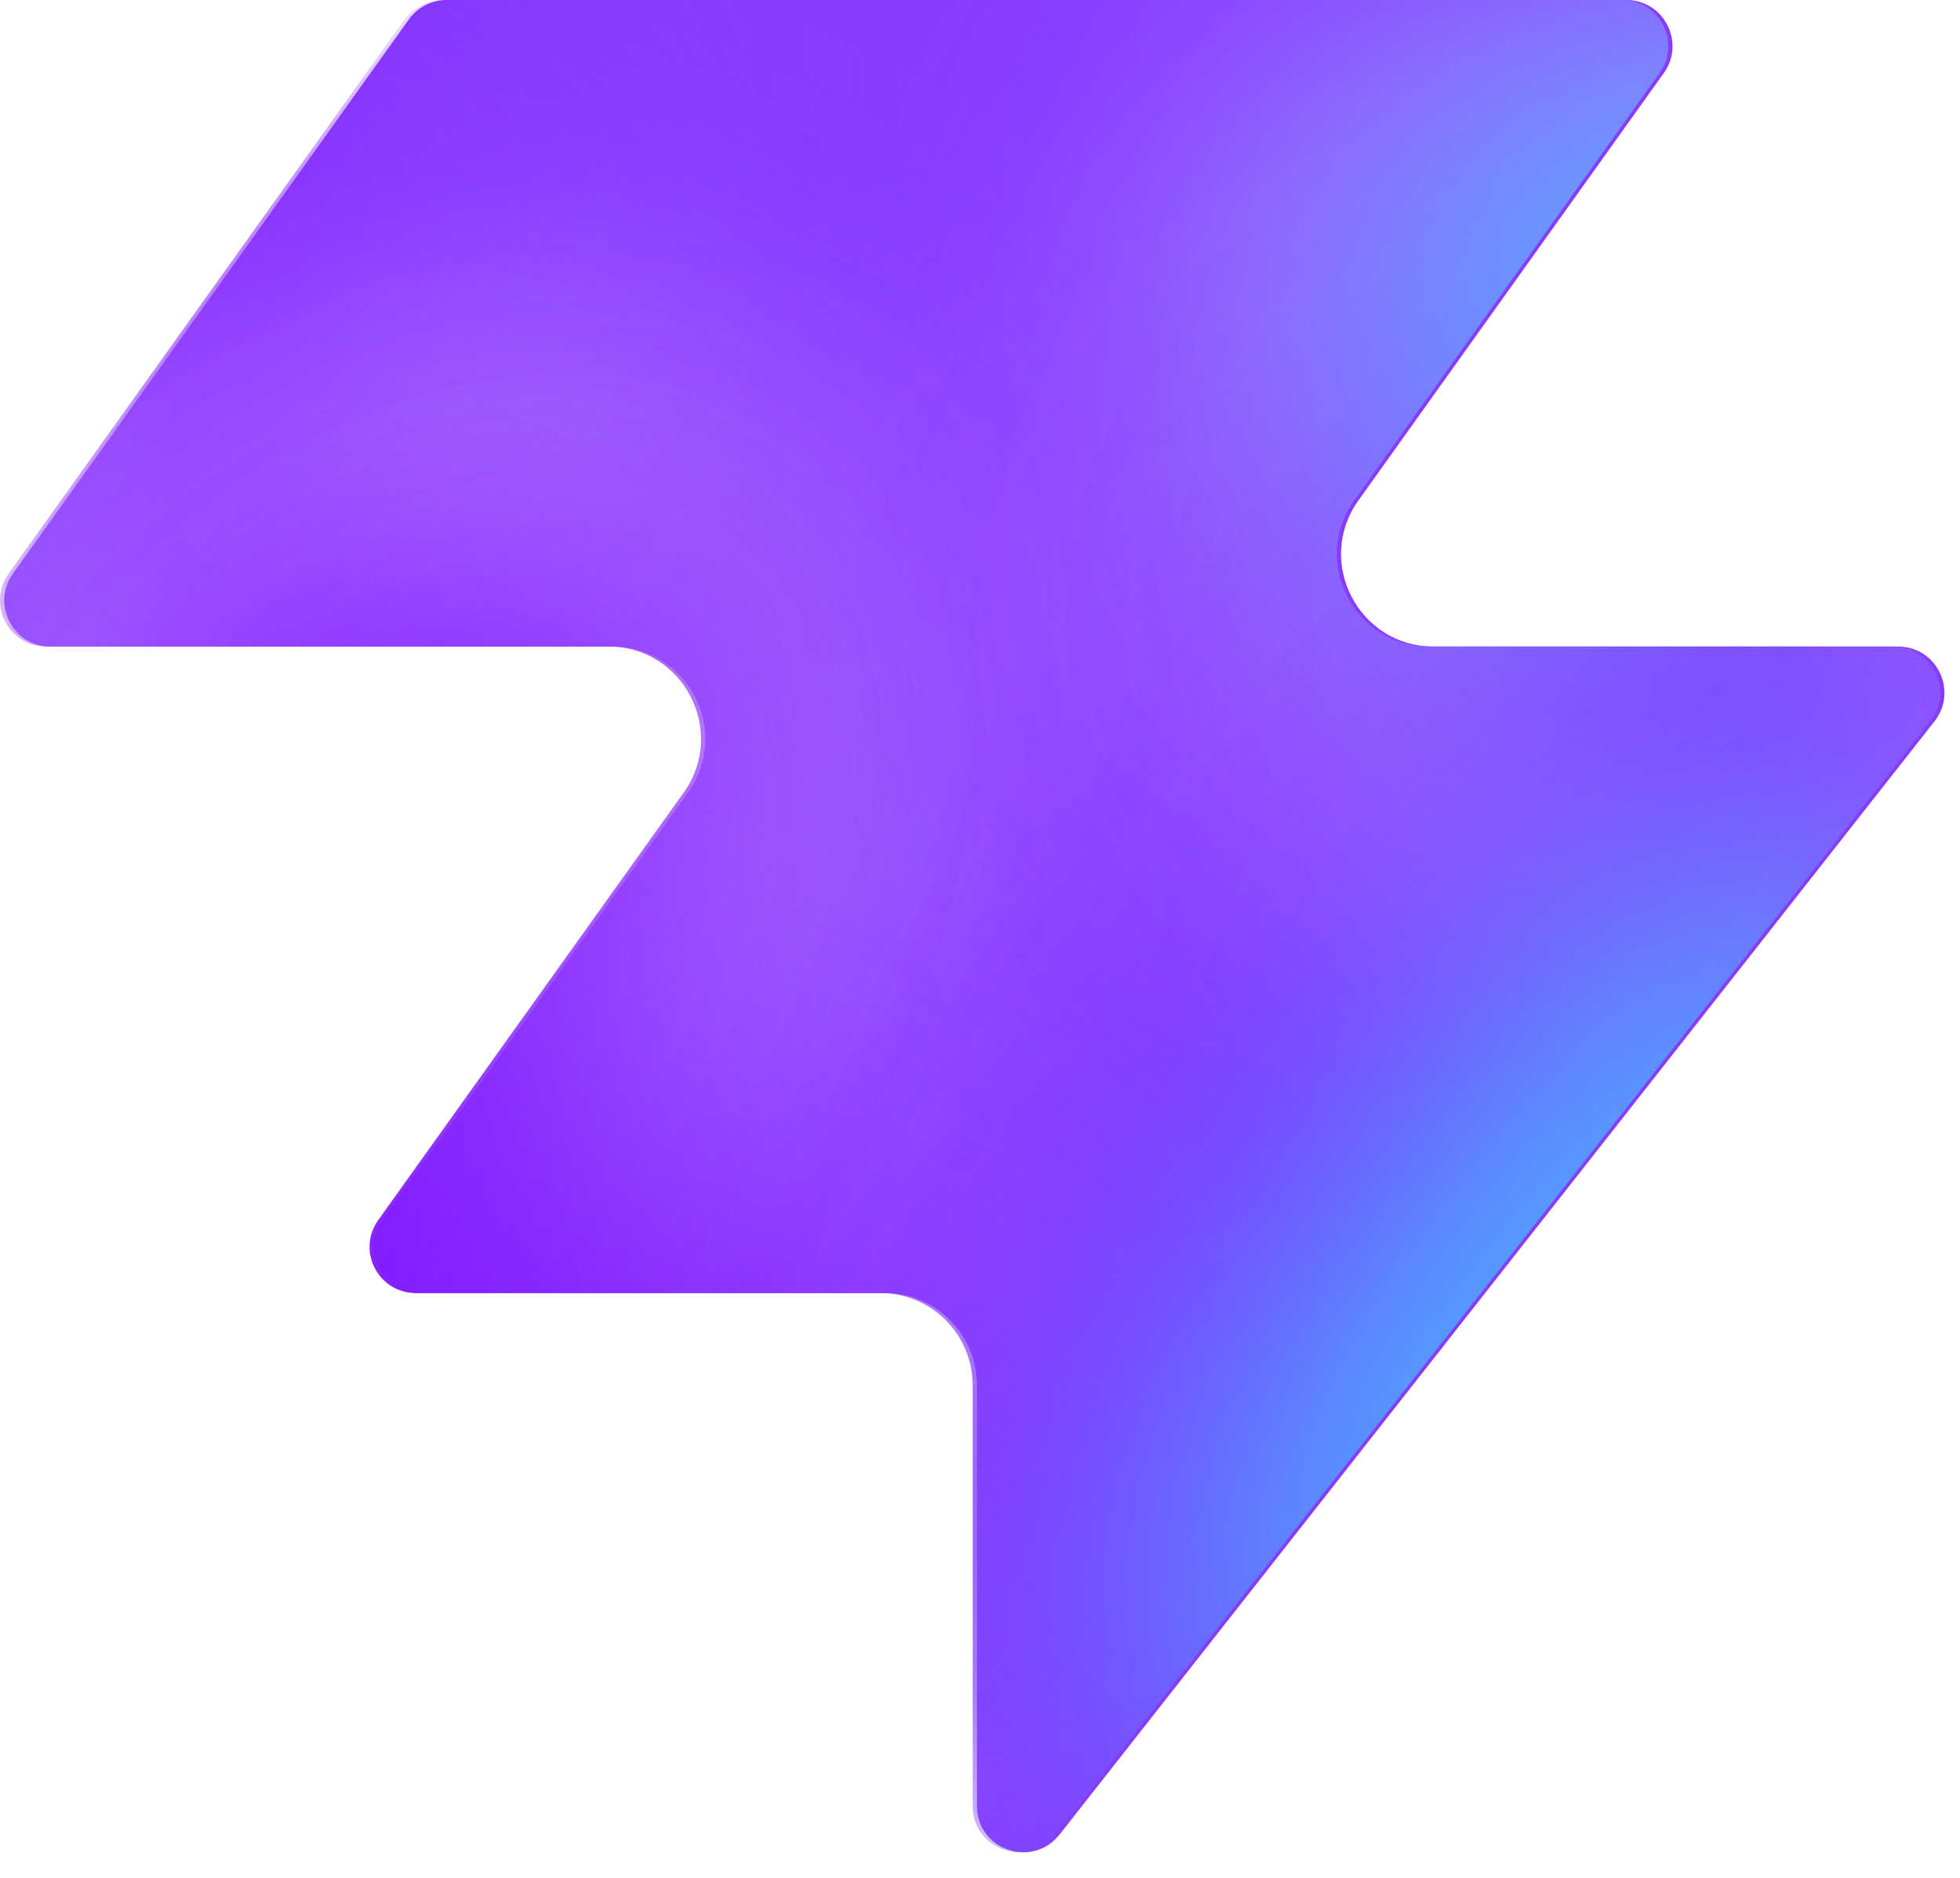
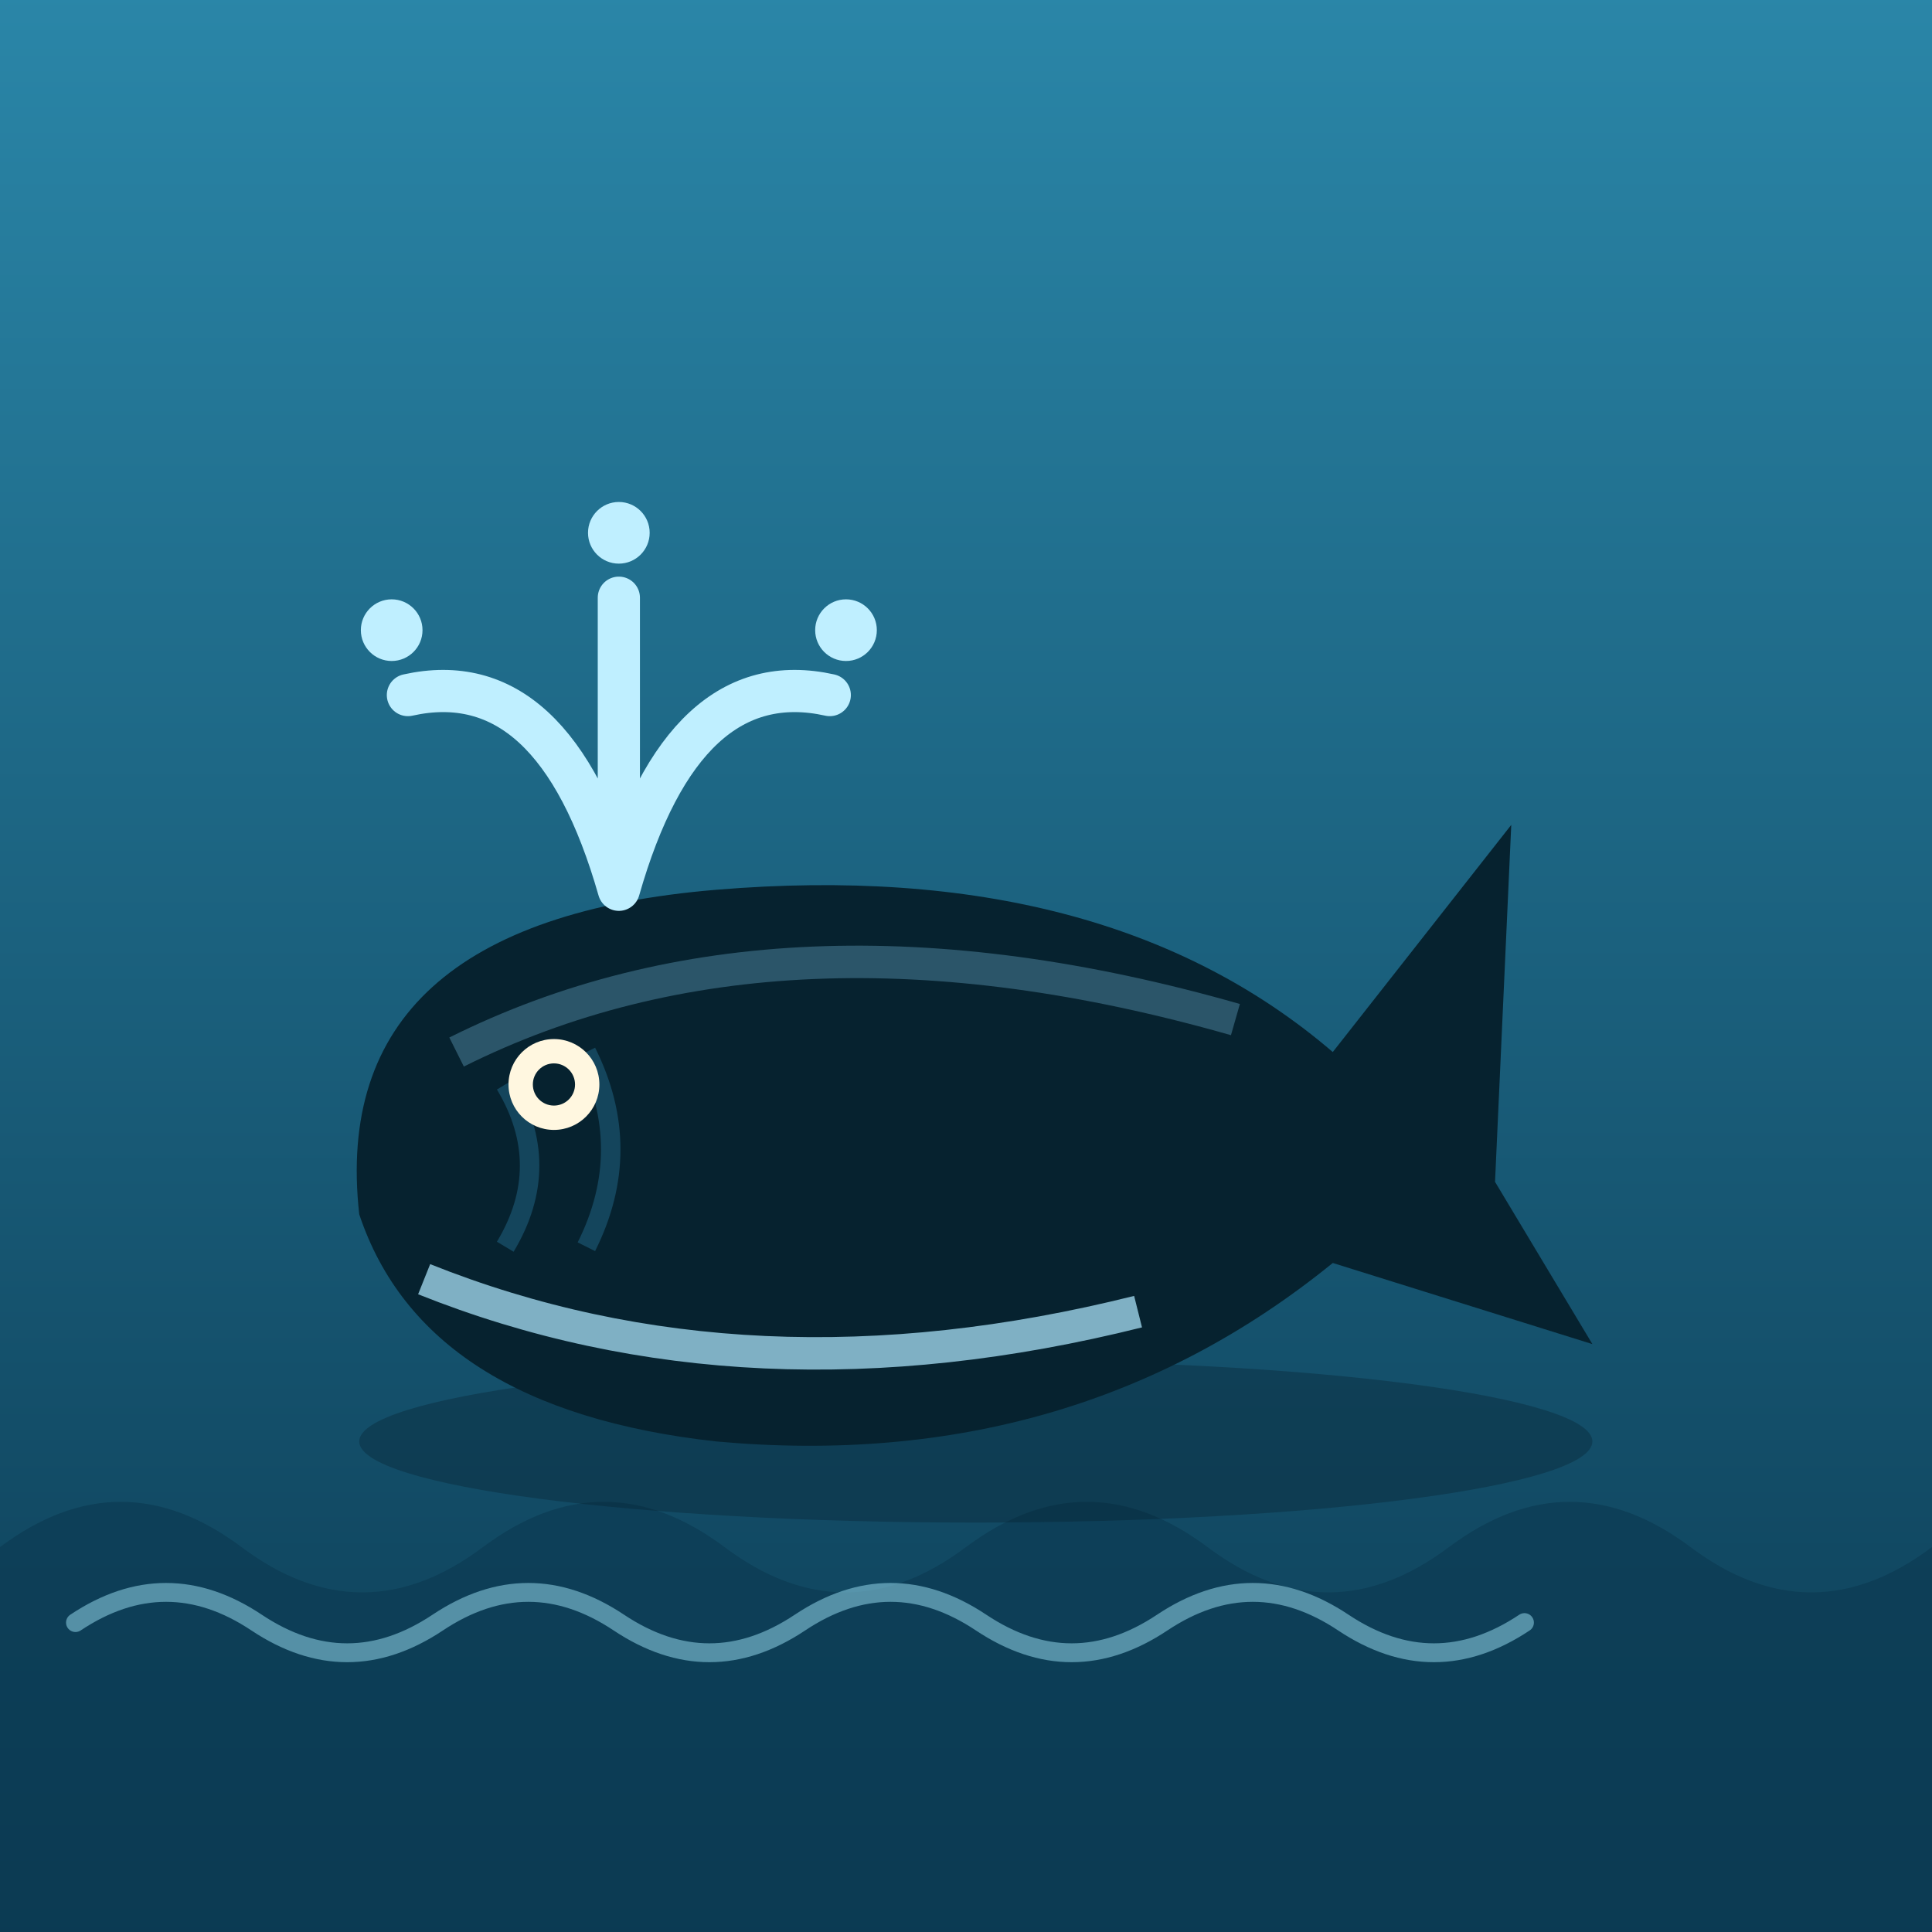
- <svg xmlns="http://www.w3.org/2000/svg" width="48" height="46" fill="none" viewBox="0 0 48 46">
-   <path fill="#863bff" d="M25.946 44.938c-.664.845-2.021.375-2.021-.698V33.937a2.26 2.26 0 0 0-2.262-2.262H10.287c-.92 0-1.456-1.04-.92-1.788l7.48-10.471c1.07-1.497 0-3.578-1.842-3.578H1.237c-.92 0-1.456-1.04-.92-1.788L10.013.474c.214-.297.556-.474.92-.474h28.894c.92 0 1.456 1.04.92 1.788l-7.48 10.471c-1.07 1.498 0 3.579 1.842 3.579h11.377c.943 0 1.473 1.088.89 1.83L25.947 44.94z" style="fill:#863bff;fill:color(display-p3 .525 .23 1);fill-opacity:1" />
-   <mask id="a" width="48" height="46" x="0" y="0" maskUnits="userSpaceOnUse" style="mask-type:alpha">
-     <path fill="#000" d="M25.842 44.938c-.664.844-2.021.375-2.021-.698V33.937a2.26 2.26 0 0 0-2.262-2.262H10.183c-.92 0-1.456-1.04-.92-1.788l7.48-10.471c1.07-1.498 0-3.579-1.842-3.579H1.133c-.92 0-1.456-1.04-.92-1.787L9.91.473c.214-.297.556-.474.92-.474h28.894c.92 0 1.456 1.04.92 1.788l-7.48 10.471c-1.07 1.498 0 3.578 1.842 3.578h11.377c.943 0 1.473 1.088.89 1.832L25.843 44.94z" style="fill:#000;fill-opacity:1" />
-   </mask>
-   <g mask="url(#a)">
-     <g filter="url(#b)">
-       <ellipse cx="5.508" cy="14.704" fill="#ede6ff" rx="5.508" ry="14.704" style="fill:#ede6ff;fill:color(display-p3 .927 .903 1);fill-opacity:1" transform="matrix(.00324 1 1 -.00324 -4.47 31.516)" />
-     </g>
-     <g filter="url(#c)">
-       <ellipse cx="10.399" cy="29.851" fill="#ede6ff" rx="10.399" ry="29.851" style="fill:#ede6ff;fill:color(display-p3 .927 .903 1);fill-opacity:1" transform="matrix(.00324 1 1 -.00324 -39.328 7.883)" />
-     </g>
-     <g filter="url(#d)">
-       <ellipse cx="5.508" cy="30.487" fill="#7e14ff" rx="5.508" ry="30.487" style="fill:#7e14ff;fill:color(display-p3 .492 .077 1);fill-opacity:1" transform="rotate(89.814 -25.913 -14.639)scale(1 -1)" />
-     </g>
-     <g filter="url(#e)">
-       <ellipse cx="5.508" cy="30.599" fill="#7e14ff" rx="5.508" ry="30.599" style="fill:#7e14ff;fill:color(display-p3 .492 .077 1);fill-opacity:1" transform="rotate(89.814 -32.644 -3.334)scale(1 -1)" />
-     </g>
-     <g filter="url(#f)">
-       <ellipse cx="5.508" cy="30.599" fill="#7e14ff" rx="5.508" ry="30.599" style="fill:#7e14ff;fill:color(display-p3 .492 .077 1);fill-opacity:1" transform="matrix(.00324 1 1 -.00324 -34.34 30.47)" />
-     </g>
-     <g filter="url(#g)">
-       <ellipse cx="14.072" cy="22.078" fill="#ede6ff" rx="14.072" ry="22.078" style="fill:#ede6ff;fill:color(display-p3 .927 .903 1);fill-opacity:1" transform="rotate(93.35 24.506 48.493)scale(-1 1)" />
-     </g>
-     <g filter="url(#h)">
-       <ellipse cx="3.47" cy="21.501" fill="#7e14ff" rx="3.47" ry="21.501" style="fill:#7e14ff;fill:color(display-p3 .492 .077 1);fill-opacity:1" transform="rotate(89.009 28.708 47.59)scale(-1 1)" />
-     </g>
-     <g filter="url(#i)">
-       <ellipse cx="3.47" cy="21.501" fill="#7e14ff" rx="3.47" ry="21.501" style="fill:#7e14ff;fill:color(display-p3 .492 .077 1);fill-opacity:1" transform="rotate(89.009 28.708 47.59)scale(-1 1)" />
-     </g>
-     <g filter="url(#j)">
-       <ellipse cx=".387" cy="8.972" fill="#7e14ff" rx="4.407" ry="29.108" style="fill:#7e14ff;fill:color(display-p3 .492 .077 1);fill-opacity:1" transform="rotate(39.51 .387 8.972)" />
-     </g>
-     <g filter="url(#k)">
-       <ellipse cx="47.523" cy="-6.092" fill="#7e14ff" rx="4.407" ry="29.108" style="fill:#7e14ff;fill:color(display-p3 .492 .077 1);fill-opacity:1" transform="rotate(37.892 47.523 -6.092)" />
-     </g>
-     <g filter="url(#l)">
-       <ellipse cx="41.412" cy="6.333" fill="#47bfff" rx="5.971" ry="9.665" style="fill:#47bfff;fill:color(display-p3 .28 .748 1);fill-opacity:1" transform="rotate(37.892 41.412 6.333)" />
-     </g>
-     <g filter="url(#m)">
-       <ellipse cx="-1.879" cy="38.332" fill="#7e14ff" rx="4.407" ry="29.108" style="fill:#7e14ff;fill:color(display-p3 .492 .077 1);fill-opacity:1" transform="rotate(37.892 -1.88 38.332)" />
-     </g>
-     <g filter="url(#n)">
-       <ellipse cx="-1.879" cy="38.332" fill="#7e14ff" rx="4.407" ry="29.108" style="fill:#7e14ff;fill:color(display-p3 .492 .077 1);fill-opacity:1" transform="rotate(37.892 -1.88 38.332)" />
-     </g>
-     <g filter="url(#o)">
-       <ellipse cx="35.651" cy="29.907" fill="#7e14ff" rx="4.407" ry="29.108" style="fill:#7e14ff;fill:color(display-p3 .492 .077 1);fill-opacity:1" transform="rotate(37.892 35.651 29.907)" />
-     </g>
-     <g filter="url(#p)">
-       <ellipse cx="38.418" cy="32.4" fill="#47bfff" rx="5.971" ry="15.297" style="fill:#47bfff;fill:color(display-p3 .28 .748 1);fill-opacity:1" transform="rotate(37.892 38.418 32.4)" />
-     </g>
+ <svg xmlns="http://www.w3.org/2000/svg" viewBox="0 0 512 512">
+   <defs>
+     <linearGradient id="g" x1="0" y1="0" x2="0" y2="1">
+       <stop offset="0" stop-color="#2a86a8" />
+       <stop offset="1" stop-color="#0b3a52" />
+     </linearGradient>
+   </defs>
+   <rect width="512" height="512" fill="url(#g)" />
+   <path d="M0 410q32 -24 64 0t64 0t64 0t64 0t64 0t64 0t64 0t64 0V512H0Z" fill="#0b3a52" opacity=".7" />
+   <path d="M20 430q24 -16 48 0t48 0t48 0t48 0t48 0t48 0t48 0t48 0" stroke="#8fd3e8" stroke-width="5" fill="none" opacity=".55" stroke-linecap="round" />
+   <g transform="translate(250,296) scale(4.3)">
+     <ellipse cx="2" cy="20" rx="38" ry="5" fill="#06202e" opacity=".35" />
+     <path d="M-36 6Q-38 -12 -14 -14Q10 -16 24 -4L35 -18L34 4L40 14L24 9Q8 22 -14 20Q-32 18 -36 6Z" fill="#06222f" />
+     <path d="M-30 -4Q-10 -14 18 -6" stroke="#3b6b82" stroke-width="2" fill="none" opacity=".7" />
+     <path d="M-32 10Q-12 18 12 12" stroke="#7fb0c4" stroke-width="2" fill="none" />
+     <path d="M-27 -2q3 5 0 10M-22 -4q3 6 0 12" stroke="#14455c" stroke-width="1.2" fill="none" />
+     <circle cx="-24" cy="-2" r="2.8" fill="#fff7e0" />
+     <circle cx="-24" cy="-2" r="1.3" fill="#06222f" />
+     <path d="M-20 -14Q-24 -28 -33 -26M-20 -14Q-16 -28 -7 -26M-20 -14V-32" stroke="#bfefff" stroke-width="2.6" fill="none" stroke-linecap="round" />
+     <circle cx="-34" cy="-30" r="1.9" fill="#bfefff" />
+     <circle cx="-6" cy="-30" r="1.9" fill="#bfefff" />
+     <circle cx="-20" cy="-36" r="1.9" fill="#bfefff" />
  </g>
-   <defs>
-     <filter id="b" width="60.045" height="41.654" x="-19.77" y="16.149" color-interpolation-filters="sRGB" filterUnits="userSpaceOnUse">
-       <feFlood flood-opacity="0" result="BackgroundImageFix" />
-       <feBlend in="SourceGraphic" in2="BackgroundImageFix" result="shape" />
-       <feGaussianBlur result="effect1_foregroundBlur_2002_17158" stdDeviation="7.659" />
-     </filter>
-     <filter id="c" width="90.34" height="51.437" x="-54.613" y="-7.533" color-interpolation-filters="sRGB" filterUnits="userSpaceOnUse">
-       <feFlood flood-opacity="0" result="BackgroundImageFix" />
-       <feBlend in="SourceGraphic" in2="BackgroundImageFix" result="shape" />
-       <feGaussianBlur result="effect1_foregroundBlur_2002_17158" stdDeviation="7.659" />
-     </filter>
-     <filter id="d" width="79.355" height="29.4" x="-49.64" y="2.03" color-interpolation-filters="sRGB" filterUnits="userSpaceOnUse">
-       <feFlood flood-opacity="0" result="BackgroundImageFix" />
-       <feBlend in="SourceGraphic" in2="BackgroundImageFix" result="shape" />
-       <feGaussianBlur result="effect1_foregroundBlur_2002_17158" stdDeviation="4.596" />
-     </filter>
-     <filter id="e" width="79.579" height="29.4" x="-45.045" y="20.029" color-interpolation-filters="sRGB" filterUnits="userSpaceOnUse">
-       <feFlood flood-opacity="0" result="BackgroundImageFix" />
-       <feBlend in="SourceGraphic" in2="BackgroundImageFix" result="shape" />
-       <feGaussianBlur result="effect1_foregroundBlur_2002_17158" stdDeviation="4.596" />
-     </filter>
-     <filter id="f" width="79.579" height="29.4" x="-43.513" y="21.178" color-interpolation-filters="sRGB" filterUnits="userSpaceOnUse">
-       <feFlood flood-opacity="0" result="BackgroundImageFix" />
-       <feBlend in="SourceGraphic" in2="BackgroundImageFix" result="shape" />
-       <feGaussianBlur result="effect1_foregroundBlur_2002_17158" stdDeviation="4.596" />
-     </filter>
-     <filter id="g" width="74.749" height="58.852" x="15.756" y="-17.901" color-interpolation-filters="sRGB" filterUnits="userSpaceOnUse">
-       <feFlood flood-opacity="0" result="BackgroundImageFix" />
-       <feBlend in="SourceGraphic" in2="BackgroundImageFix" result="shape" />
-       <feGaussianBlur result="effect1_foregroundBlur_2002_17158" stdDeviation="7.659" />
-     </filter>
-     <filter id="h" width="61.377" height="25.362" x="23.548" y="2.284" color-interpolation-filters="sRGB" filterUnits="userSpaceOnUse">
-       <feFlood flood-opacity="0" result="BackgroundImageFix" />
-       <feBlend in="SourceGraphic" in2="BackgroundImageFix" result="shape" />
-       <feGaussianBlur result="effect1_foregroundBlur_2002_17158" stdDeviation="4.596" />
-     </filter>
-     <filter id="i" width="61.377" height="25.362" x="23.548" y="2.284" color-interpolation-filters="sRGB" filterUnits="userSpaceOnUse">
-       <feFlood flood-opacity="0" result="BackgroundImageFix" />
-       <feBlend in="SourceGraphic" in2="BackgroundImageFix" result="shape" />
-       <feGaussianBlur result="effect1_foregroundBlur_2002_17158" stdDeviation="4.596" />
-     </filter>
-     <filter id="j" width="56.045" height="63.649" x="-27.636" y="-22.853" color-interpolation-filters="sRGB" filterUnits="userSpaceOnUse">
-       <feFlood flood-opacity="0" result="BackgroundImageFix" />
-       <feBlend in="SourceGraphic" in2="BackgroundImageFix" result="shape" />
-       <feGaussianBlur result="effect1_foregroundBlur_2002_17158" stdDeviation="4.596" />
-     </filter>
-     <filter id="k" width="54.814" height="64.646" x="20.116" y="-38.415" color-interpolation-filters="sRGB" filterUnits="userSpaceOnUse">
-       <feFlood flood-opacity="0" result="BackgroundImageFix" />
-       <feBlend in="SourceGraphic" in2="BackgroundImageFix" result="shape" />
-       <feGaussianBlur result="effect1_foregroundBlur_2002_17158" stdDeviation="4.596" />
-     </filter>
-     <filter id="l" width="33.541" height="35.313" x="24.641" y="-11.323" color-interpolation-filters="sRGB" filterUnits="userSpaceOnUse">
-       <feFlood flood-opacity="0" result="BackgroundImageFix" />
-       <feBlend in="SourceGraphic" in2="BackgroundImageFix" result="shape" />
-       <feGaussianBlur result="effect1_foregroundBlur_2002_17158" stdDeviation="4.596" />
-     </filter>
-     <filter id="m" width="54.814" height="64.646" x="-29.286" y="6.009" color-interpolation-filters="sRGB" filterUnits="userSpaceOnUse">
-       <feFlood flood-opacity="0" result="BackgroundImageFix" />
-       <feBlend in="SourceGraphic" in2="BackgroundImageFix" result="shape" />
-       <feGaussianBlur result="effect1_foregroundBlur_2002_17158" stdDeviation="4.596" />
-     </filter>
-     <filter id="n" width="54.814" height="64.646" x="-29.286" y="6.009" color-interpolation-filters="sRGB" filterUnits="userSpaceOnUse">
-       <feFlood flood-opacity="0" result="BackgroundImageFix" />
-       <feBlend in="SourceGraphic" in2="BackgroundImageFix" result="shape" />
-       <feGaussianBlur result="effect1_foregroundBlur_2002_17158" stdDeviation="4.596" />
-     </filter>
-     <filter id="o" width="54.814" height="64.646" x="8.244" y="-2.416" color-interpolation-filters="sRGB" filterUnits="userSpaceOnUse">
-       <feFlood flood-opacity="0" result="BackgroundImageFix" />
-       <feBlend in="SourceGraphic" in2="BackgroundImageFix" result="shape" />
-       <feGaussianBlur result="effect1_foregroundBlur_2002_17158" stdDeviation="4.596" />
-     </filter>
-     <filter id="p" width="39.409" height="43.623" x="18.713" y="10.588" color-interpolation-filters="sRGB" filterUnits="userSpaceOnUse">
-       <feFlood flood-opacity="0" result="BackgroundImageFix" />
-       <feBlend in="SourceGraphic" in2="BackgroundImageFix" result="shape" />
-       <feGaussianBlur result="effect1_foregroundBlur_2002_17158" stdDeviation="4.596" />
-     </filter>
-   </defs>
</svg>
